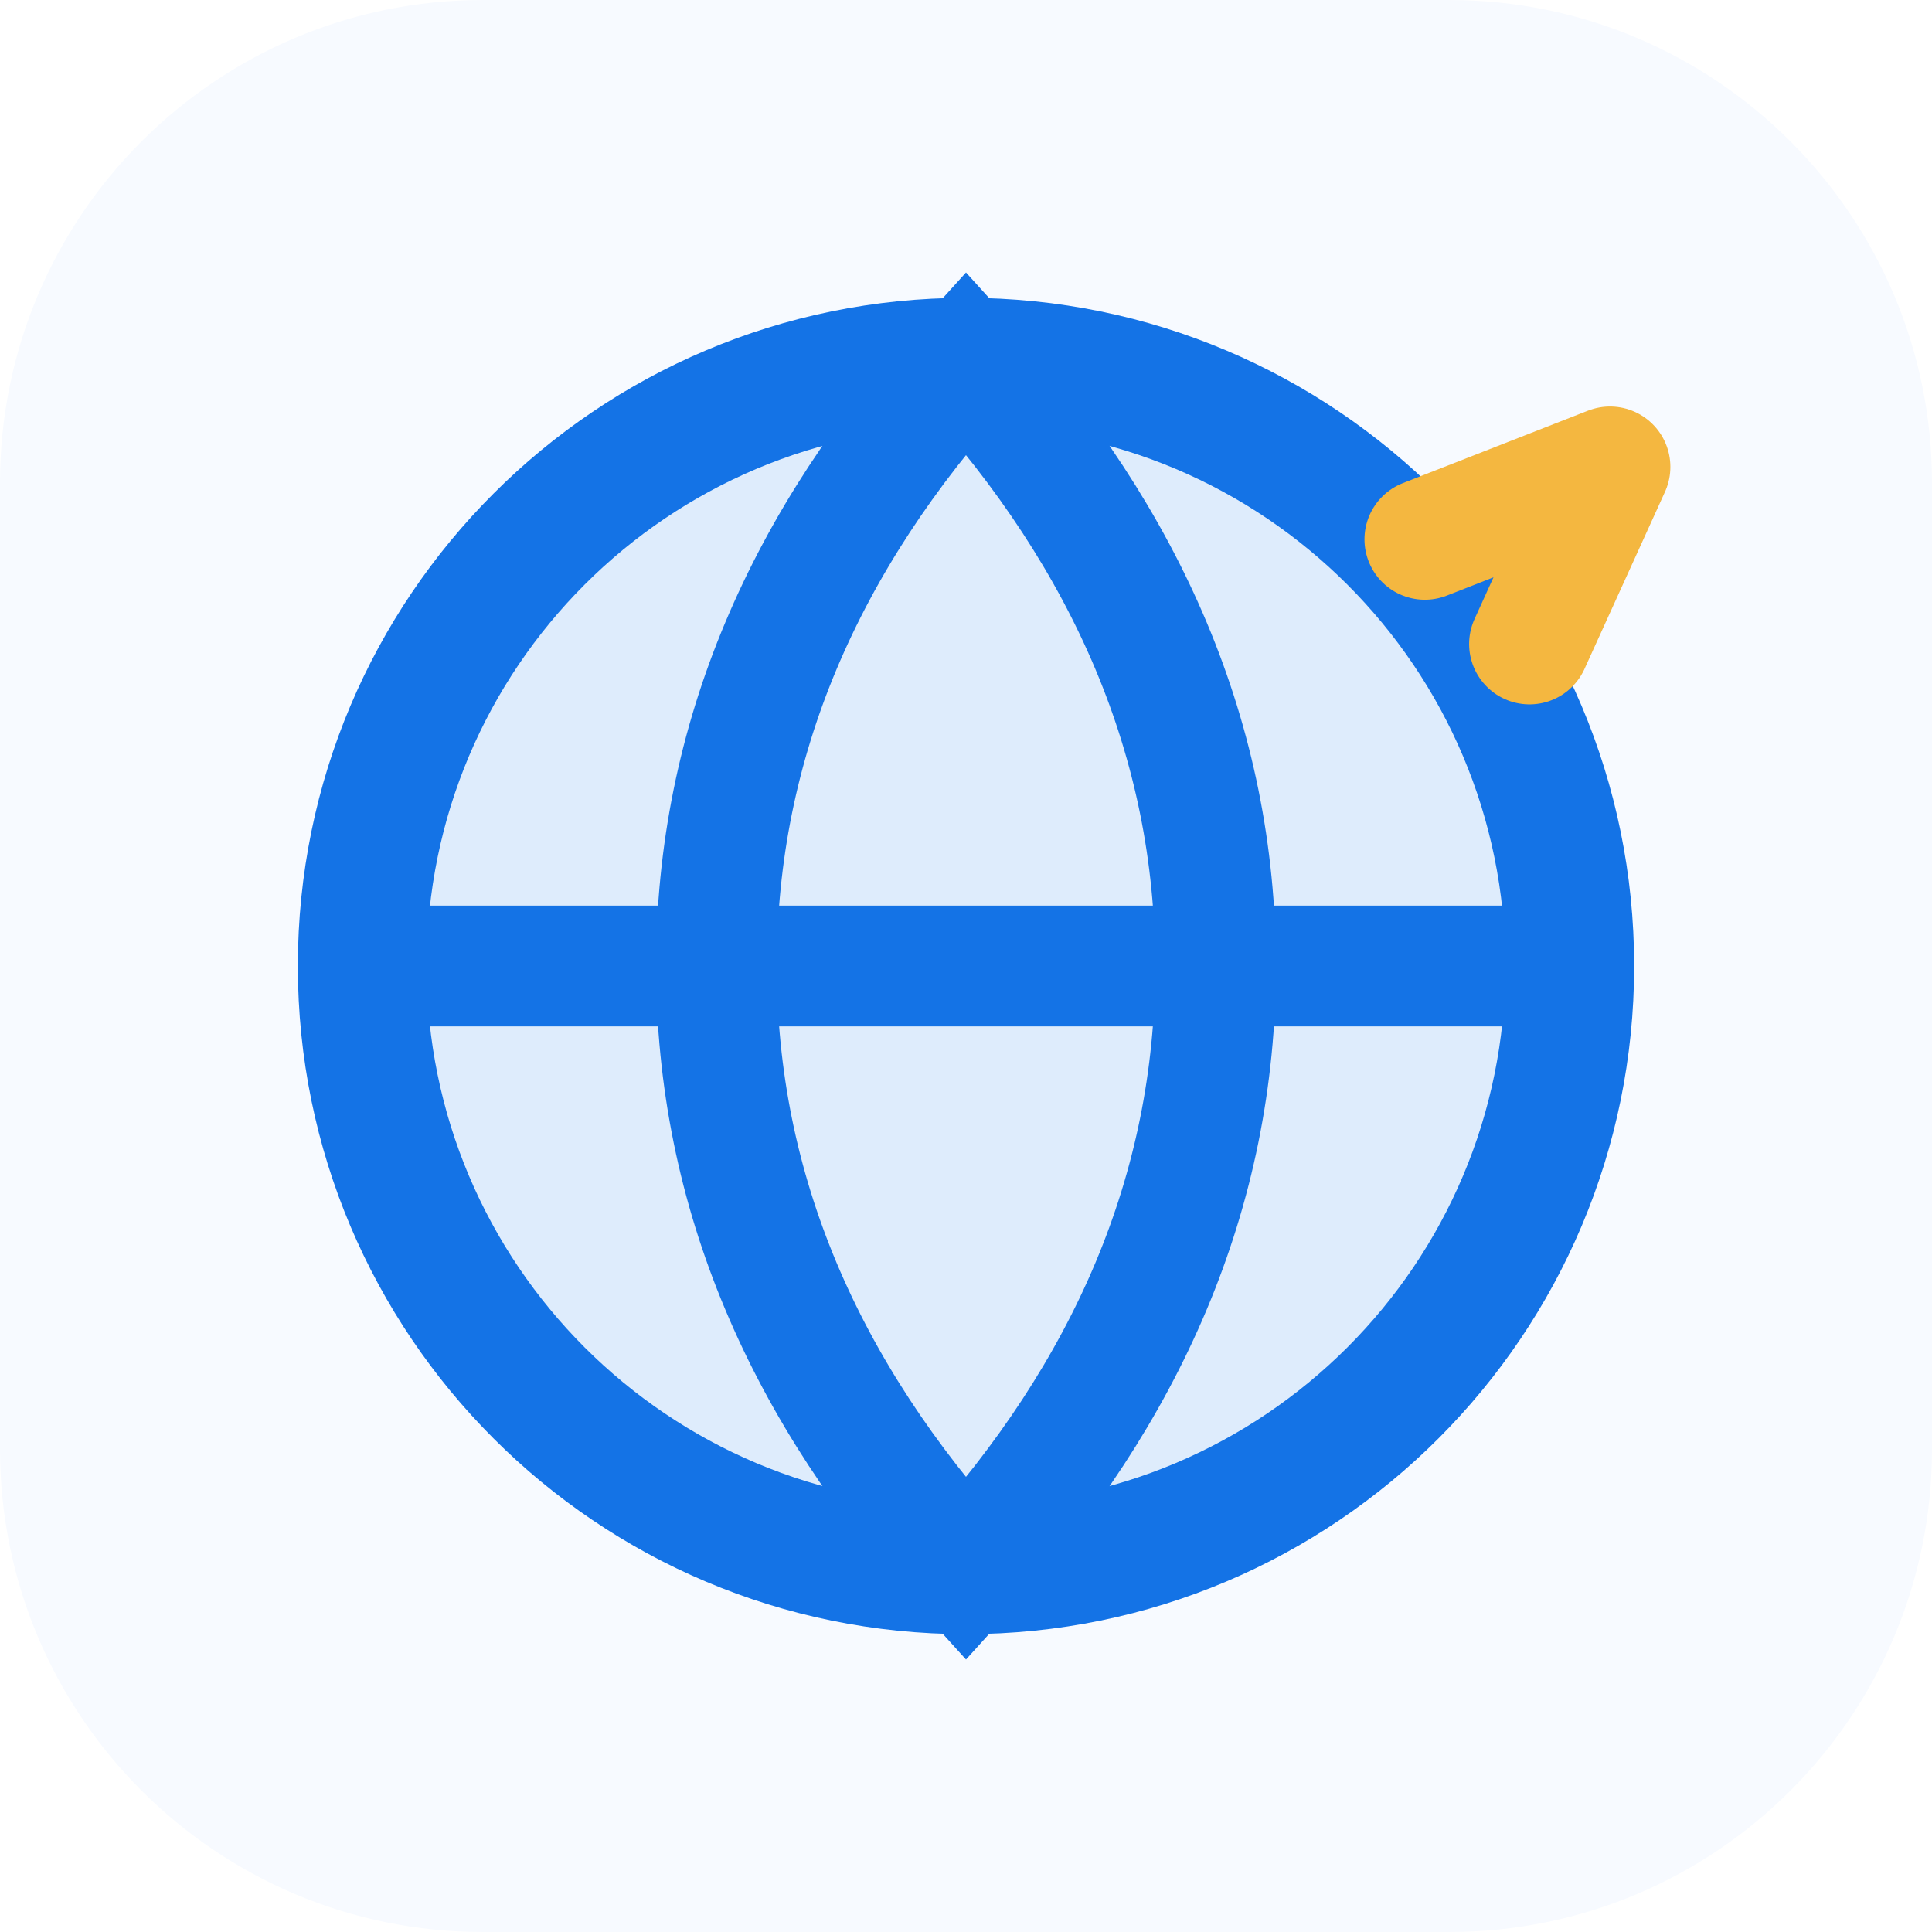
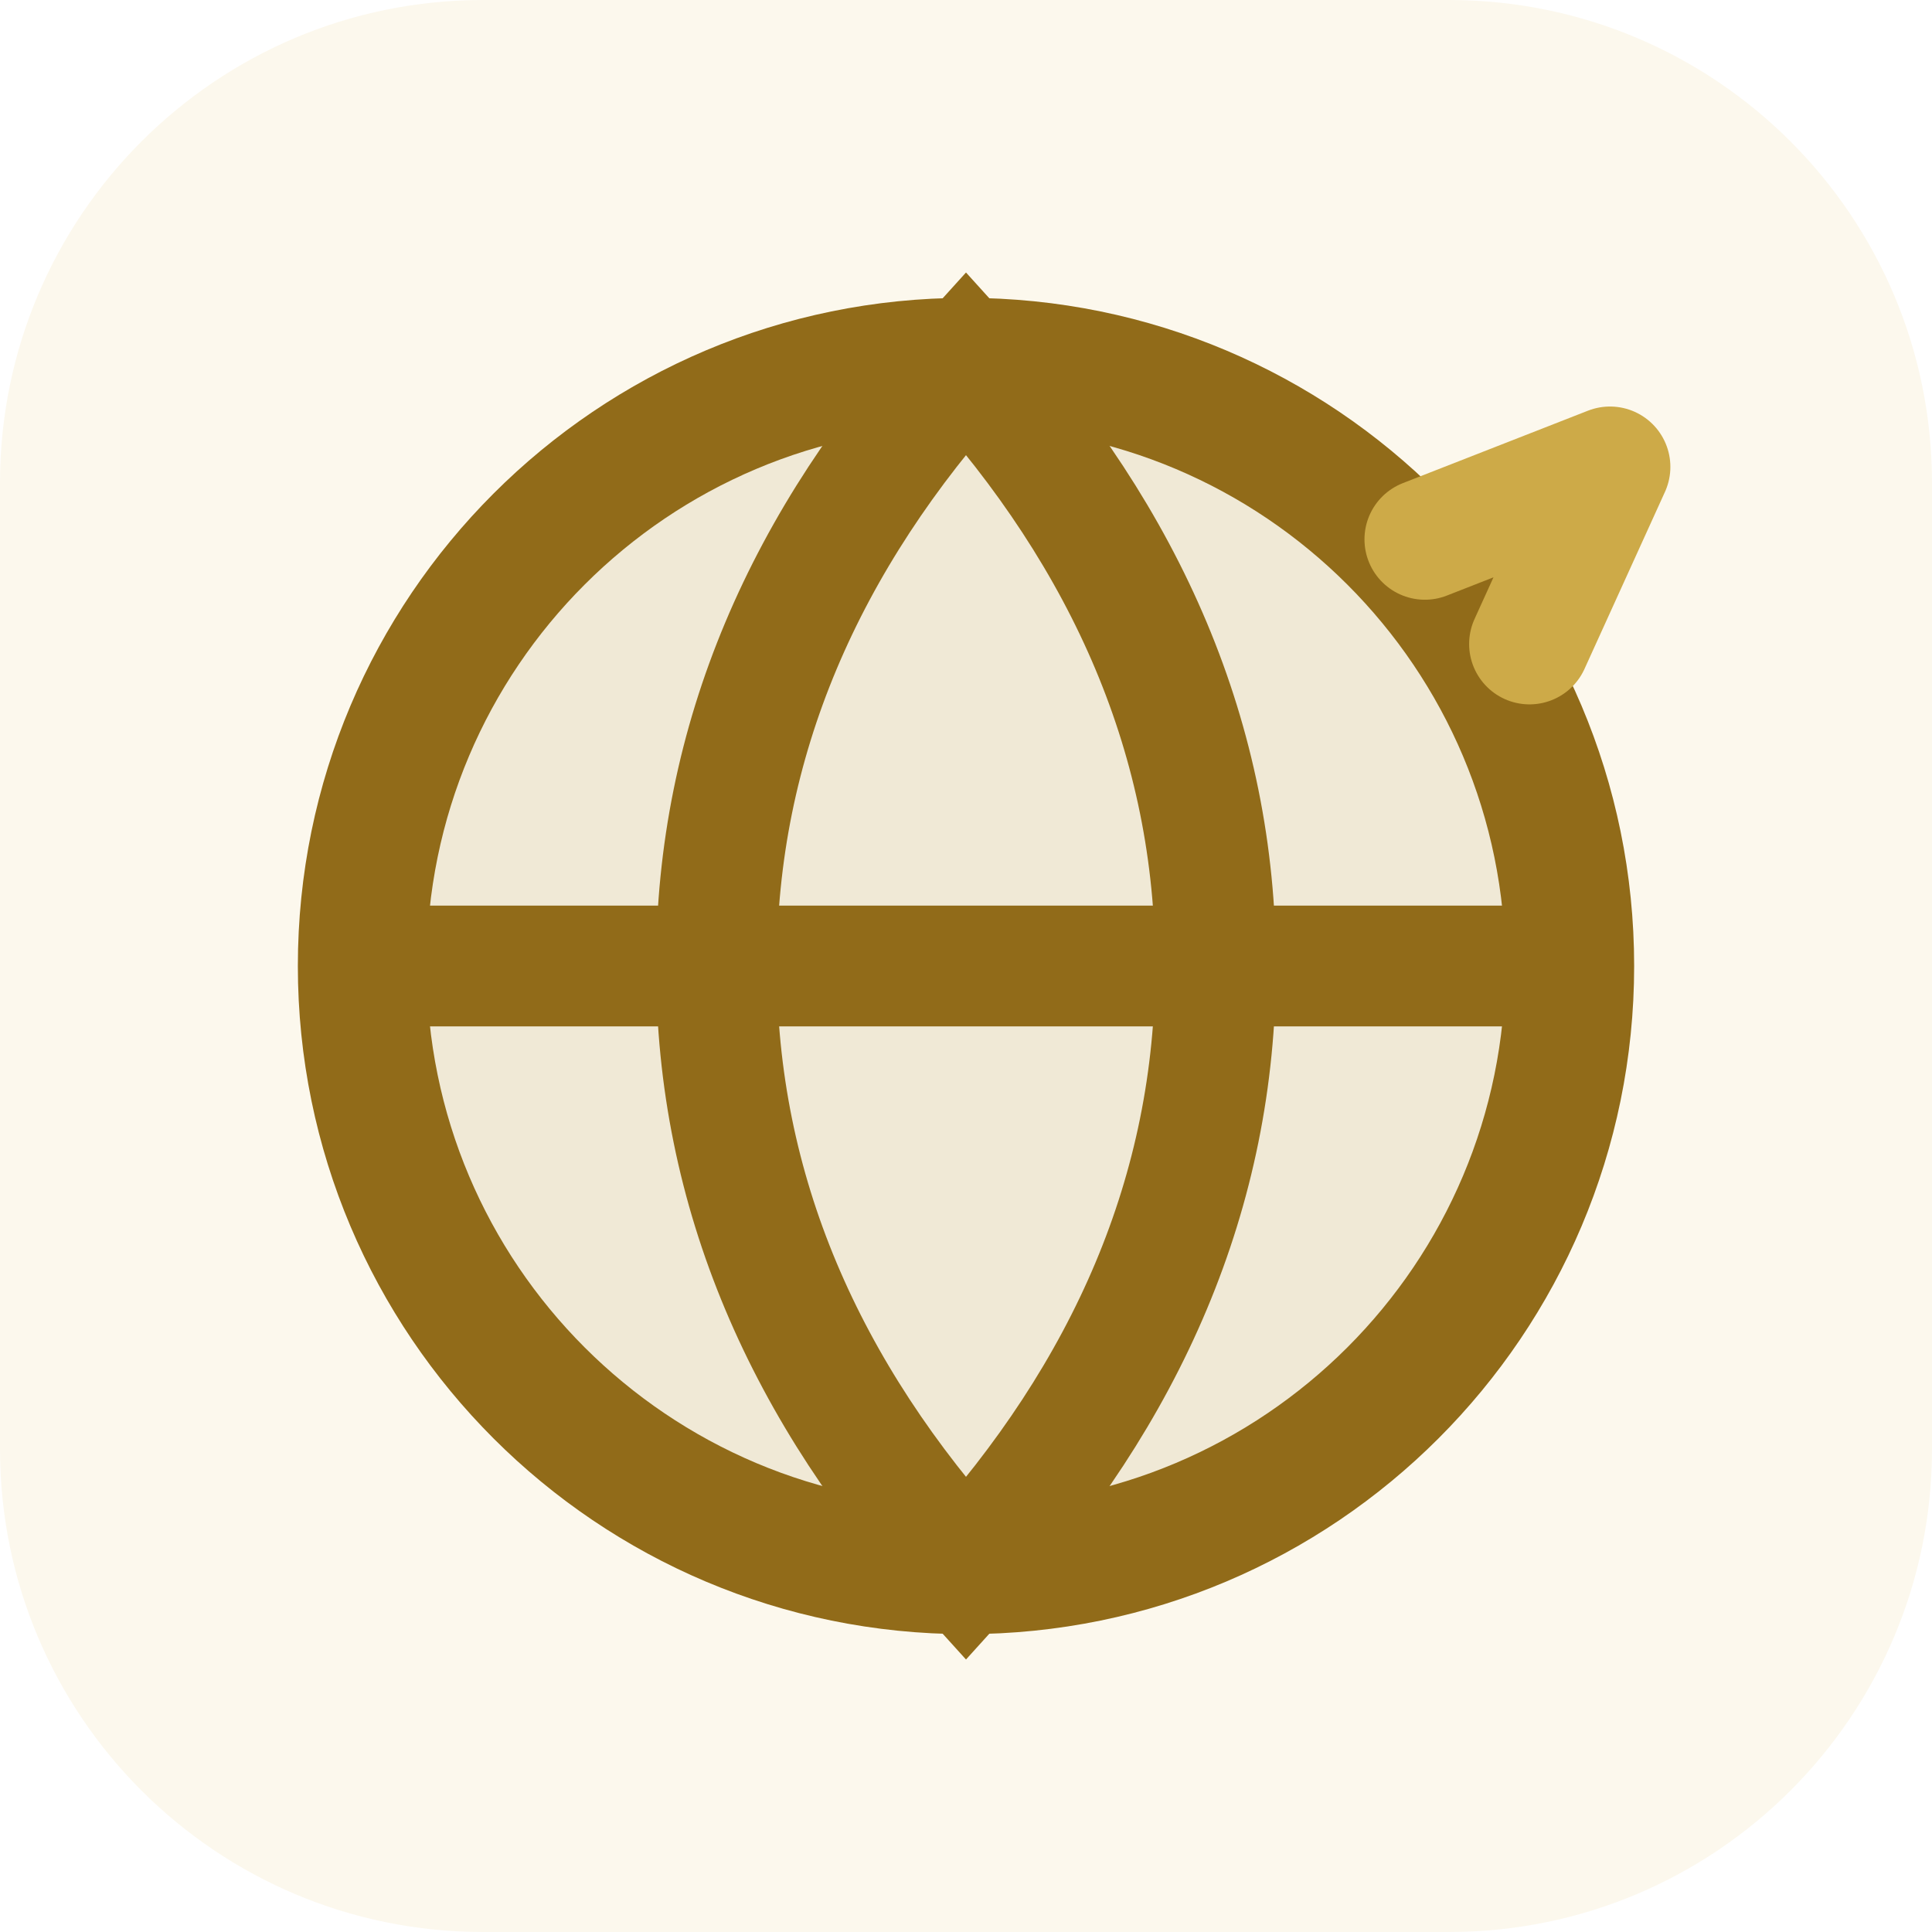
<svg xmlns="http://www.w3.org/2000/svg" width="256" height="256" viewBox="0 0 24 24" fill="none">
-   <rect width="24" height="24" rx="6" fill="#F7FAFF" />
-   <circle cx="12" cy="12" r="7.5" fill="#1473E6" opacity=".11" />
-   <circle cx="12" cy="12" r="7.5" stroke="#1473E6" stroke-width="1.6" />
-   <path d="M4.8 12h14.4M12 4.5c2 2.2 3.1 4.7 3.1 7.5S14 17.3 12 19.5c-2-2.2-3.1-4.7-3.1-7.5S10 6.7 12 4.5Z" stroke="#1473E6" stroke-width="1.5" stroke-linecap="round" />
-   <path d="M17.7 6.7 20 5.8l-1 2.2" stroke="#F4B740" stroke-width="1.5" stroke-linecap="round" stroke-linejoin="round" />
+   <rect width="24" height="24" rx="6" fill="#FCF8ED" />
+   <circle cx="12" cy="12" r="7.5" fill="#916B19" opacity=".11" />
+   <circle cx="12" cy="12" r="7.5" stroke="#916B19" stroke-width="1.6" />
+   <path d="M4.8 12h14.4M12 4.5c2 2.2 3.1 4.7 3.1 7.5S14 17.3 12 19.5c-2-2.2-3.1-4.7-3.1-7.5S10 6.7 12 4.5Z" stroke="#916B19" stroke-width="1.5" stroke-linecap="round" />
+   <path d="M17.7 6.7 20 5.8l-1 2.2" stroke="#CDAA48" stroke-width="1.5" stroke-linecap="round" stroke-linejoin="round" />
</svg>
